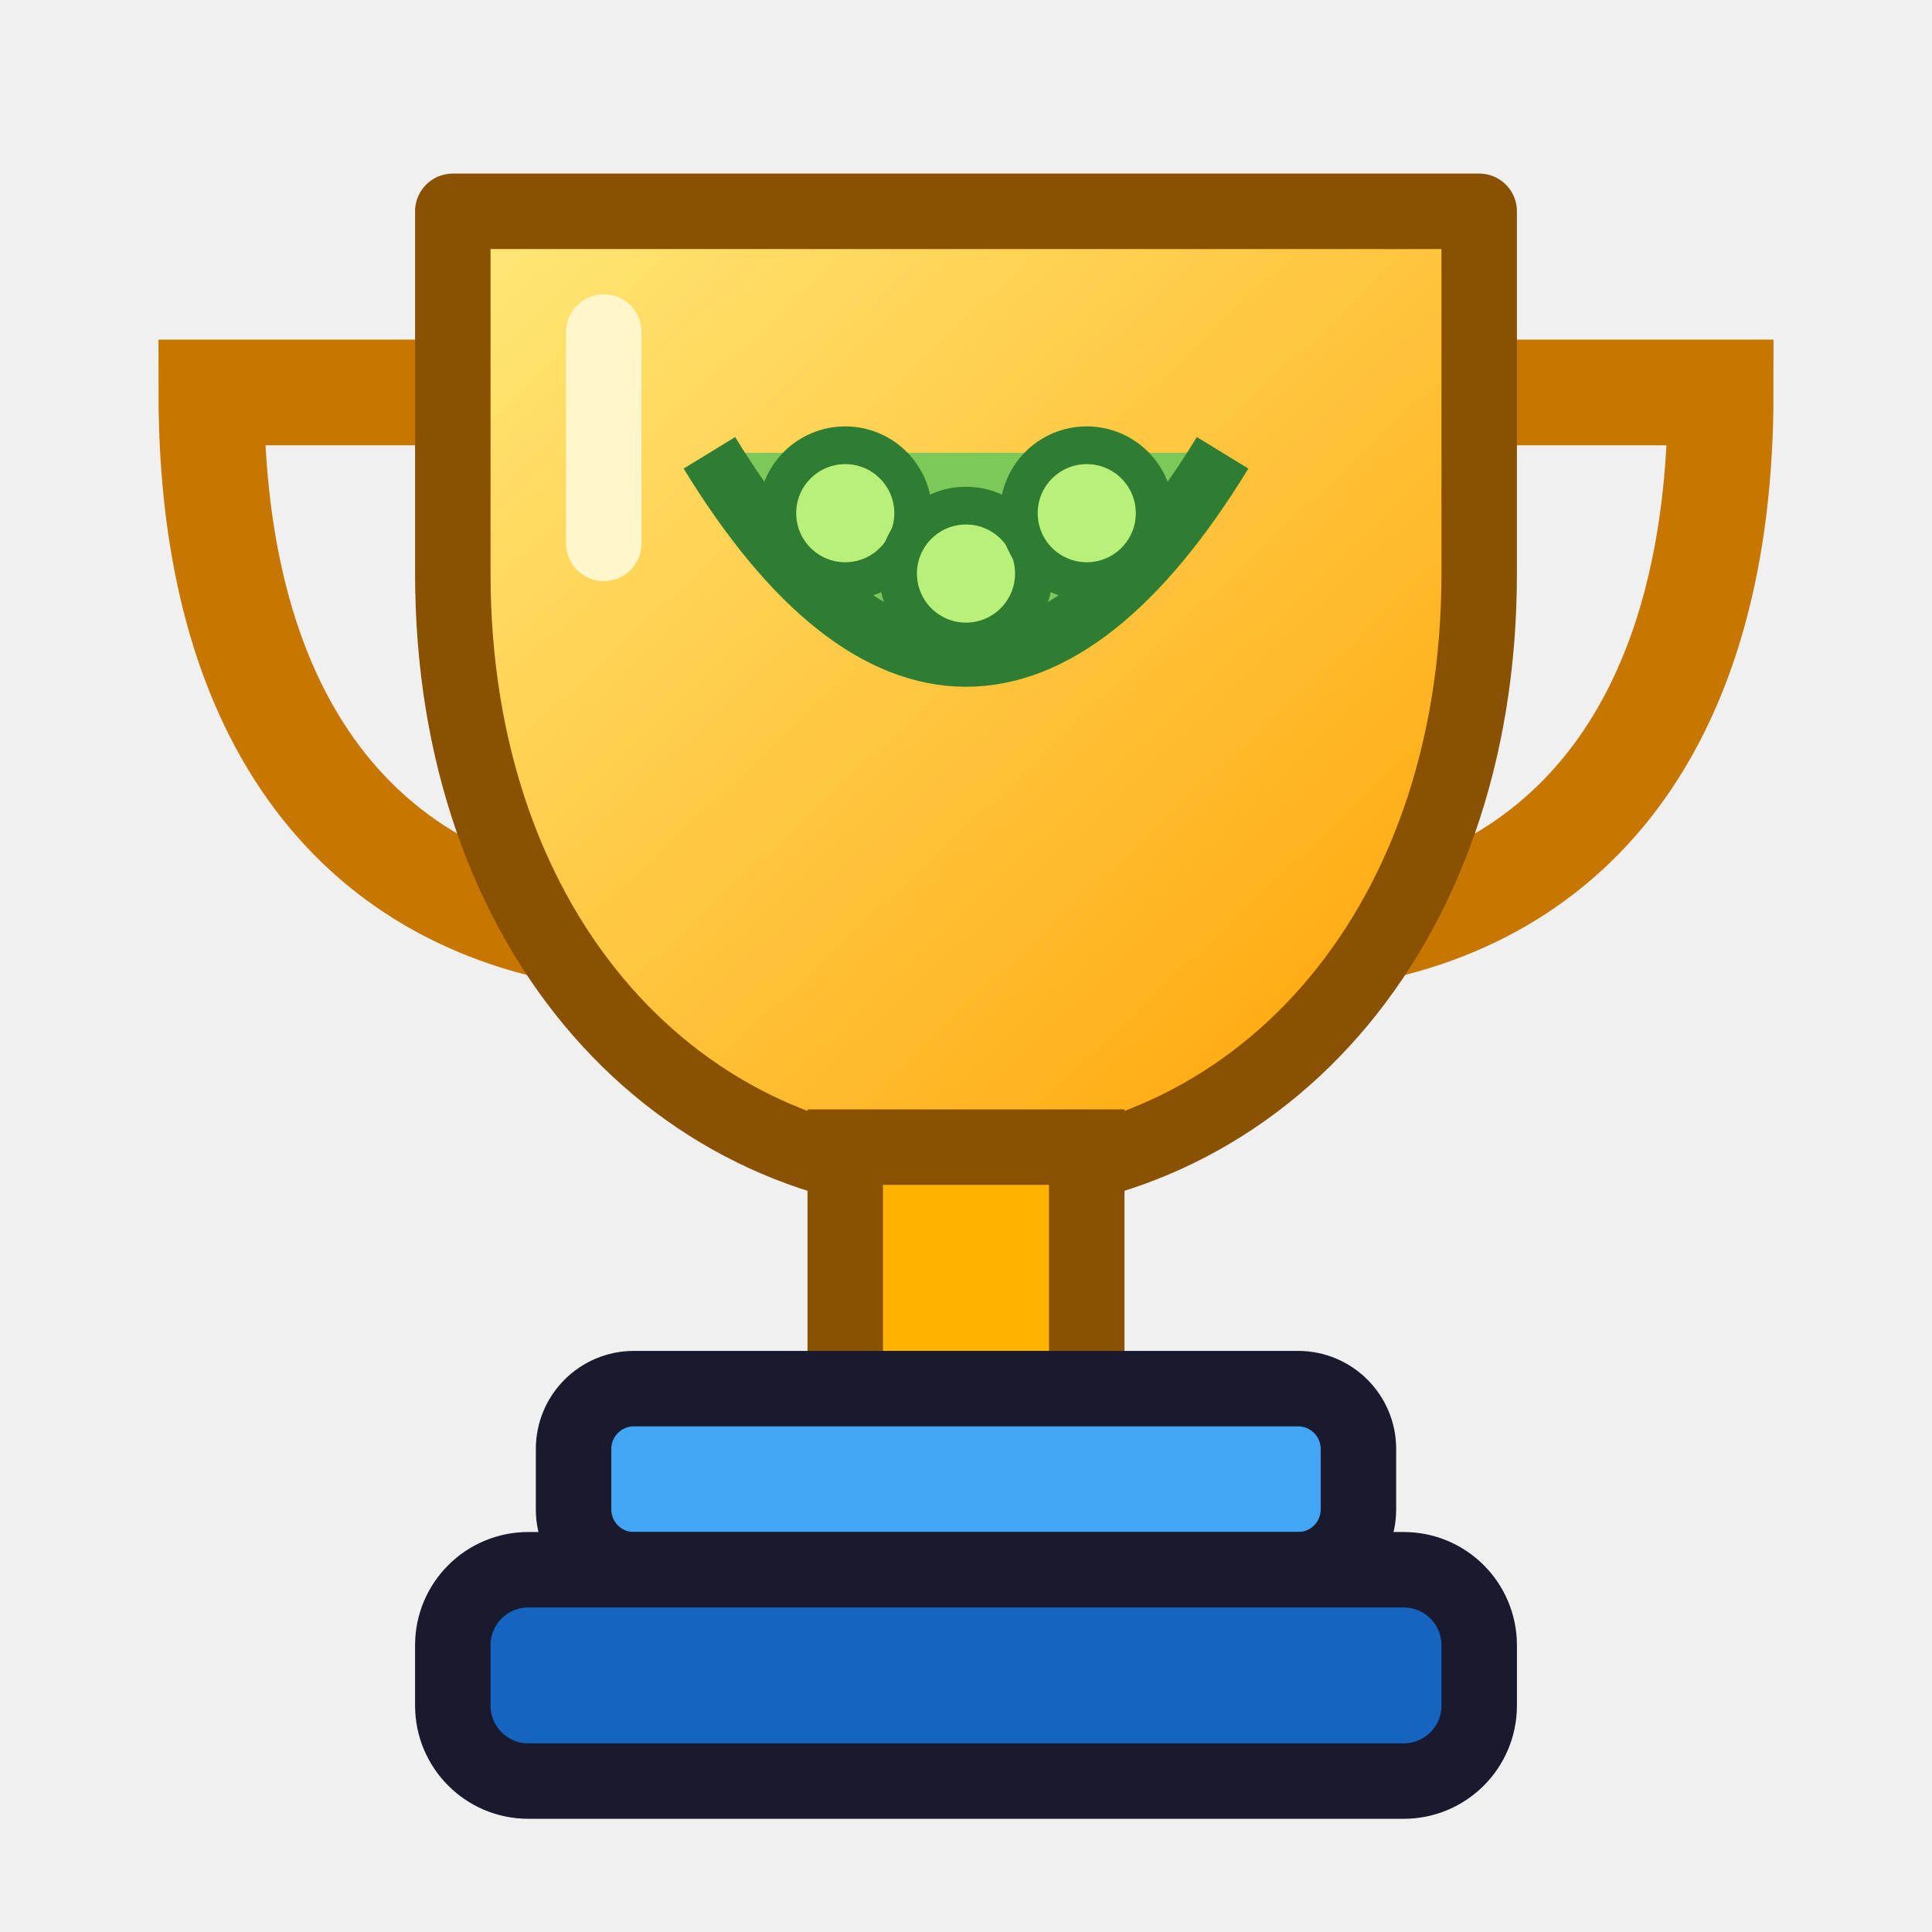
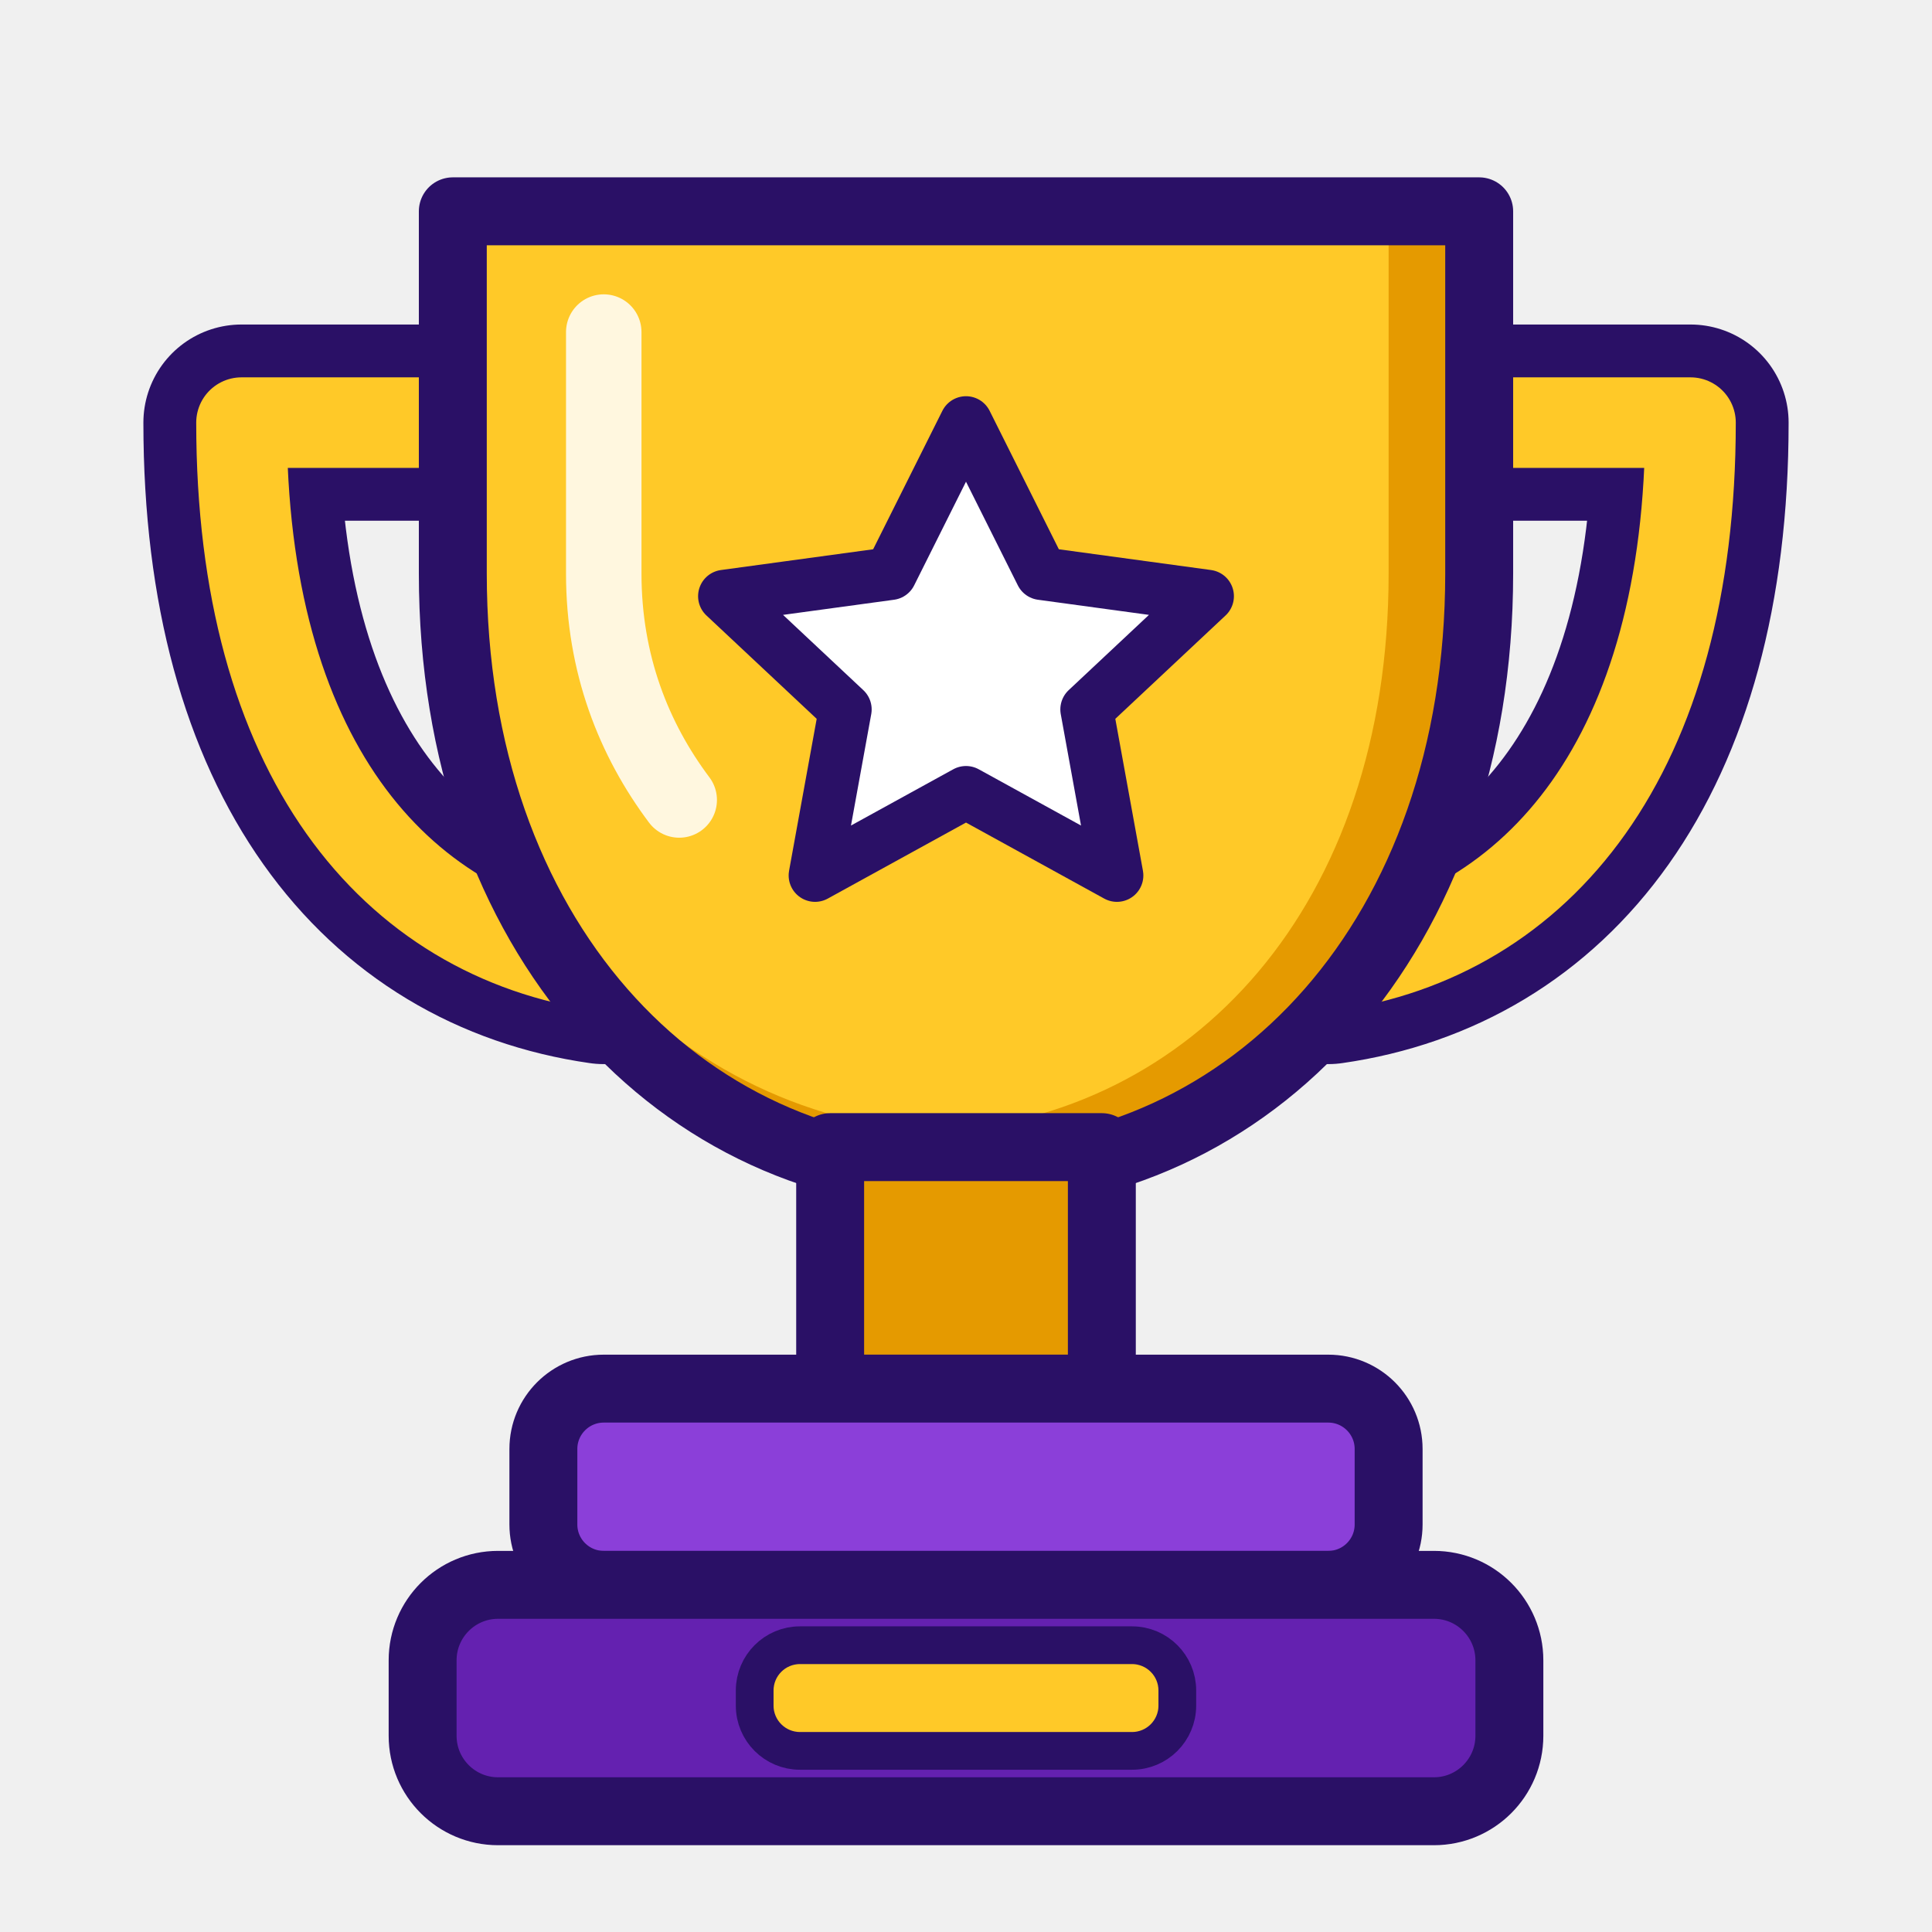
<svg xmlns="http://www.w3.org/2000/svg" viewBox="0 0 128 128">
-   <defs>
-     <linearGradient id="cup" x1="0" y1="0" x2="1" y2="1">
-       <stop offset="0" stop-color="#FFE97A" />
-       <stop offset="1" stop-color="#FFA000" />
-     </linearGradient>
-   </defs>
-   <path d="M32 26H14c0 22 10 34 26 36M96 26h18c0 22-10 34-26 36" fill="none" stroke="#C77700" stroke-width="7" stroke-linecap="round" />
-   <path d="M30 14h68v24c0 24-15 40-34 40S30 62 30 38z" fill="url(#cup)" stroke="#8A5200" stroke-width="5" stroke-linejoin="round" />
-   <rect x="56" y="76" width="16" height="16" fill="#FFB300" stroke="#8A5200" stroke-width="5" />
-   <rect x="38" y="92" width="52" height="12" rx="4" fill="#42A5F5" stroke="#1a1a2e" stroke-width="5" />
-   <rect x="30" y="104" width="68" height="14" rx="5" fill="#1565C0" stroke="#1a1a2e" stroke-width="5" />
-   <path d="M47 30c11 18 23 18 34 0" fill="#7CC95A" stroke="#2E7D32" stroke-width="4" stroke-linejoin="round" />
-   <circle cx="56" cy="34" r="4.5" fill="#B9F07A" stroke="#2E7D32" stroke-width="2.5" />
-   <circle cx="64" cy="38" r="4.5" fill="#B9F07A" stroke="#2E7D32" stroke-width="2.5" />
-   <circle cx="72" cy="34" r="4.5" fill="#B9F07A" stroke="#2E7D32" stroke-width="2.5" />
-   <path d="M40 22v14" stroke="#FFF6CC" stroke-width="5" stroke-linecap="round" />
+   <g stroke-linejoin="round" stroke-linecap="round">
+     <path d="M34 28H16c0 22 10 34 24 36M94 28h18c0 22-10 34-24 36" fill="none" stroke="#2A1066" stroke-width="13" />
+     <path d="M34 28H16c0 22 10 34 24 36M94 28h18c0 22-10 34-24 36" fill="none" stroke="#FFC928" stroke-width="6" />
+     <path d="M30 14h68v24c0 24-15 40-34 40S30 62 30 38z" fill="#E59A00" />
+     <path d="M30 14h62v24c0 22-13 36-30 37C44 74 30 58 30 38z" fill="#FFC928" />
+     <path d="M30 14h68v24c0 24-15 40-34 40S30 62 30 38z" fill="none" stroke="#2A1066" stroke-width="4.5" />
+     <path d="M40 22v16c0 6 2 11 5 15" fill="none" stroke="#fff" stroke-width="5" opacity="0.85" />
+     <path d="M64 28l5 10 11 1.5-8 7.5 2 11-10-5.5-10 5.5 2-11-8-7.5 11-1.5z" fill="#fff" stroke="#2A1066" stroke-width="3.5" />
+     <rect x="55" y="76" width="18" height="16" fill="#E59A00" stroke="#2A1066" stroke-width="4.5" />
+     <rect x="36" y="92" width="56" height="13" rx="4" fill="#8B3FD9" stroke="#2A1066" stroke-width="4.5" />
+     <rect x="28" y="105" width="72" height="15" rx="5" fill="#6421B0" stroke="#2A1066" stroke-width="4.5" />
+     <rect x="50" y="109" width="28" height="7" rx="3" fill="#FFC928" stroke="#2A1066" stroke-width="2.5" />
+   </g>
</svg>
